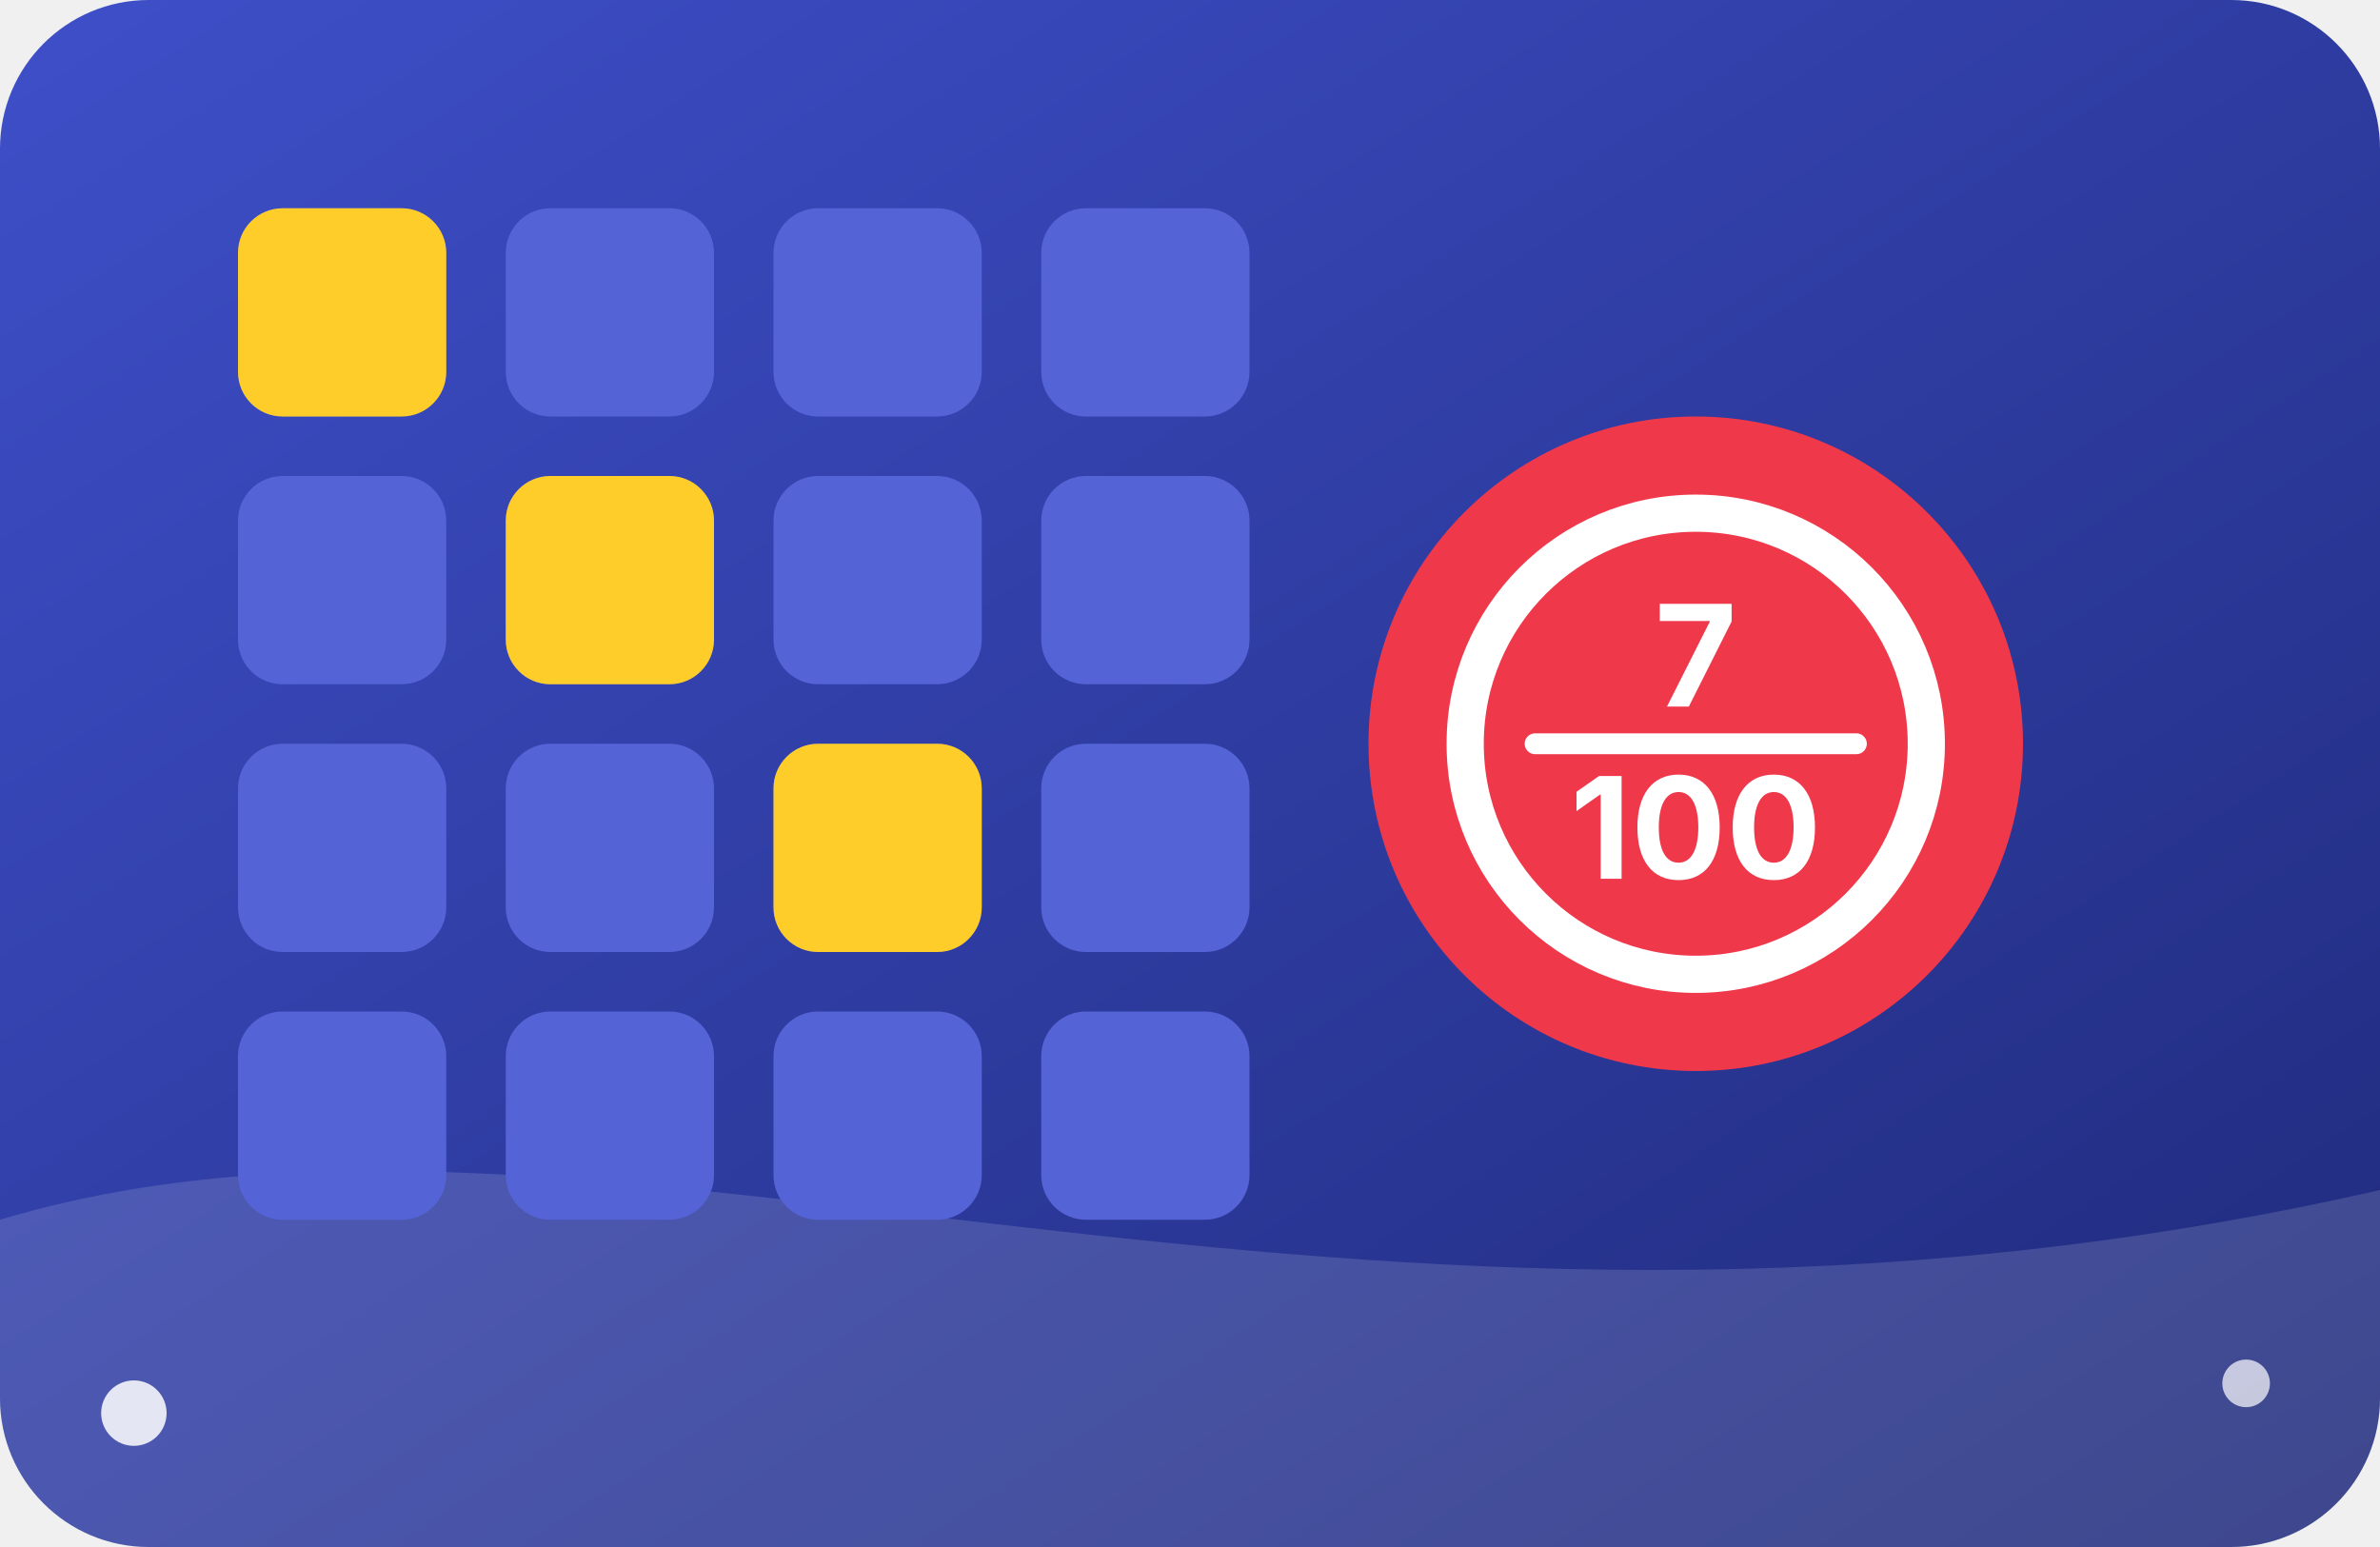
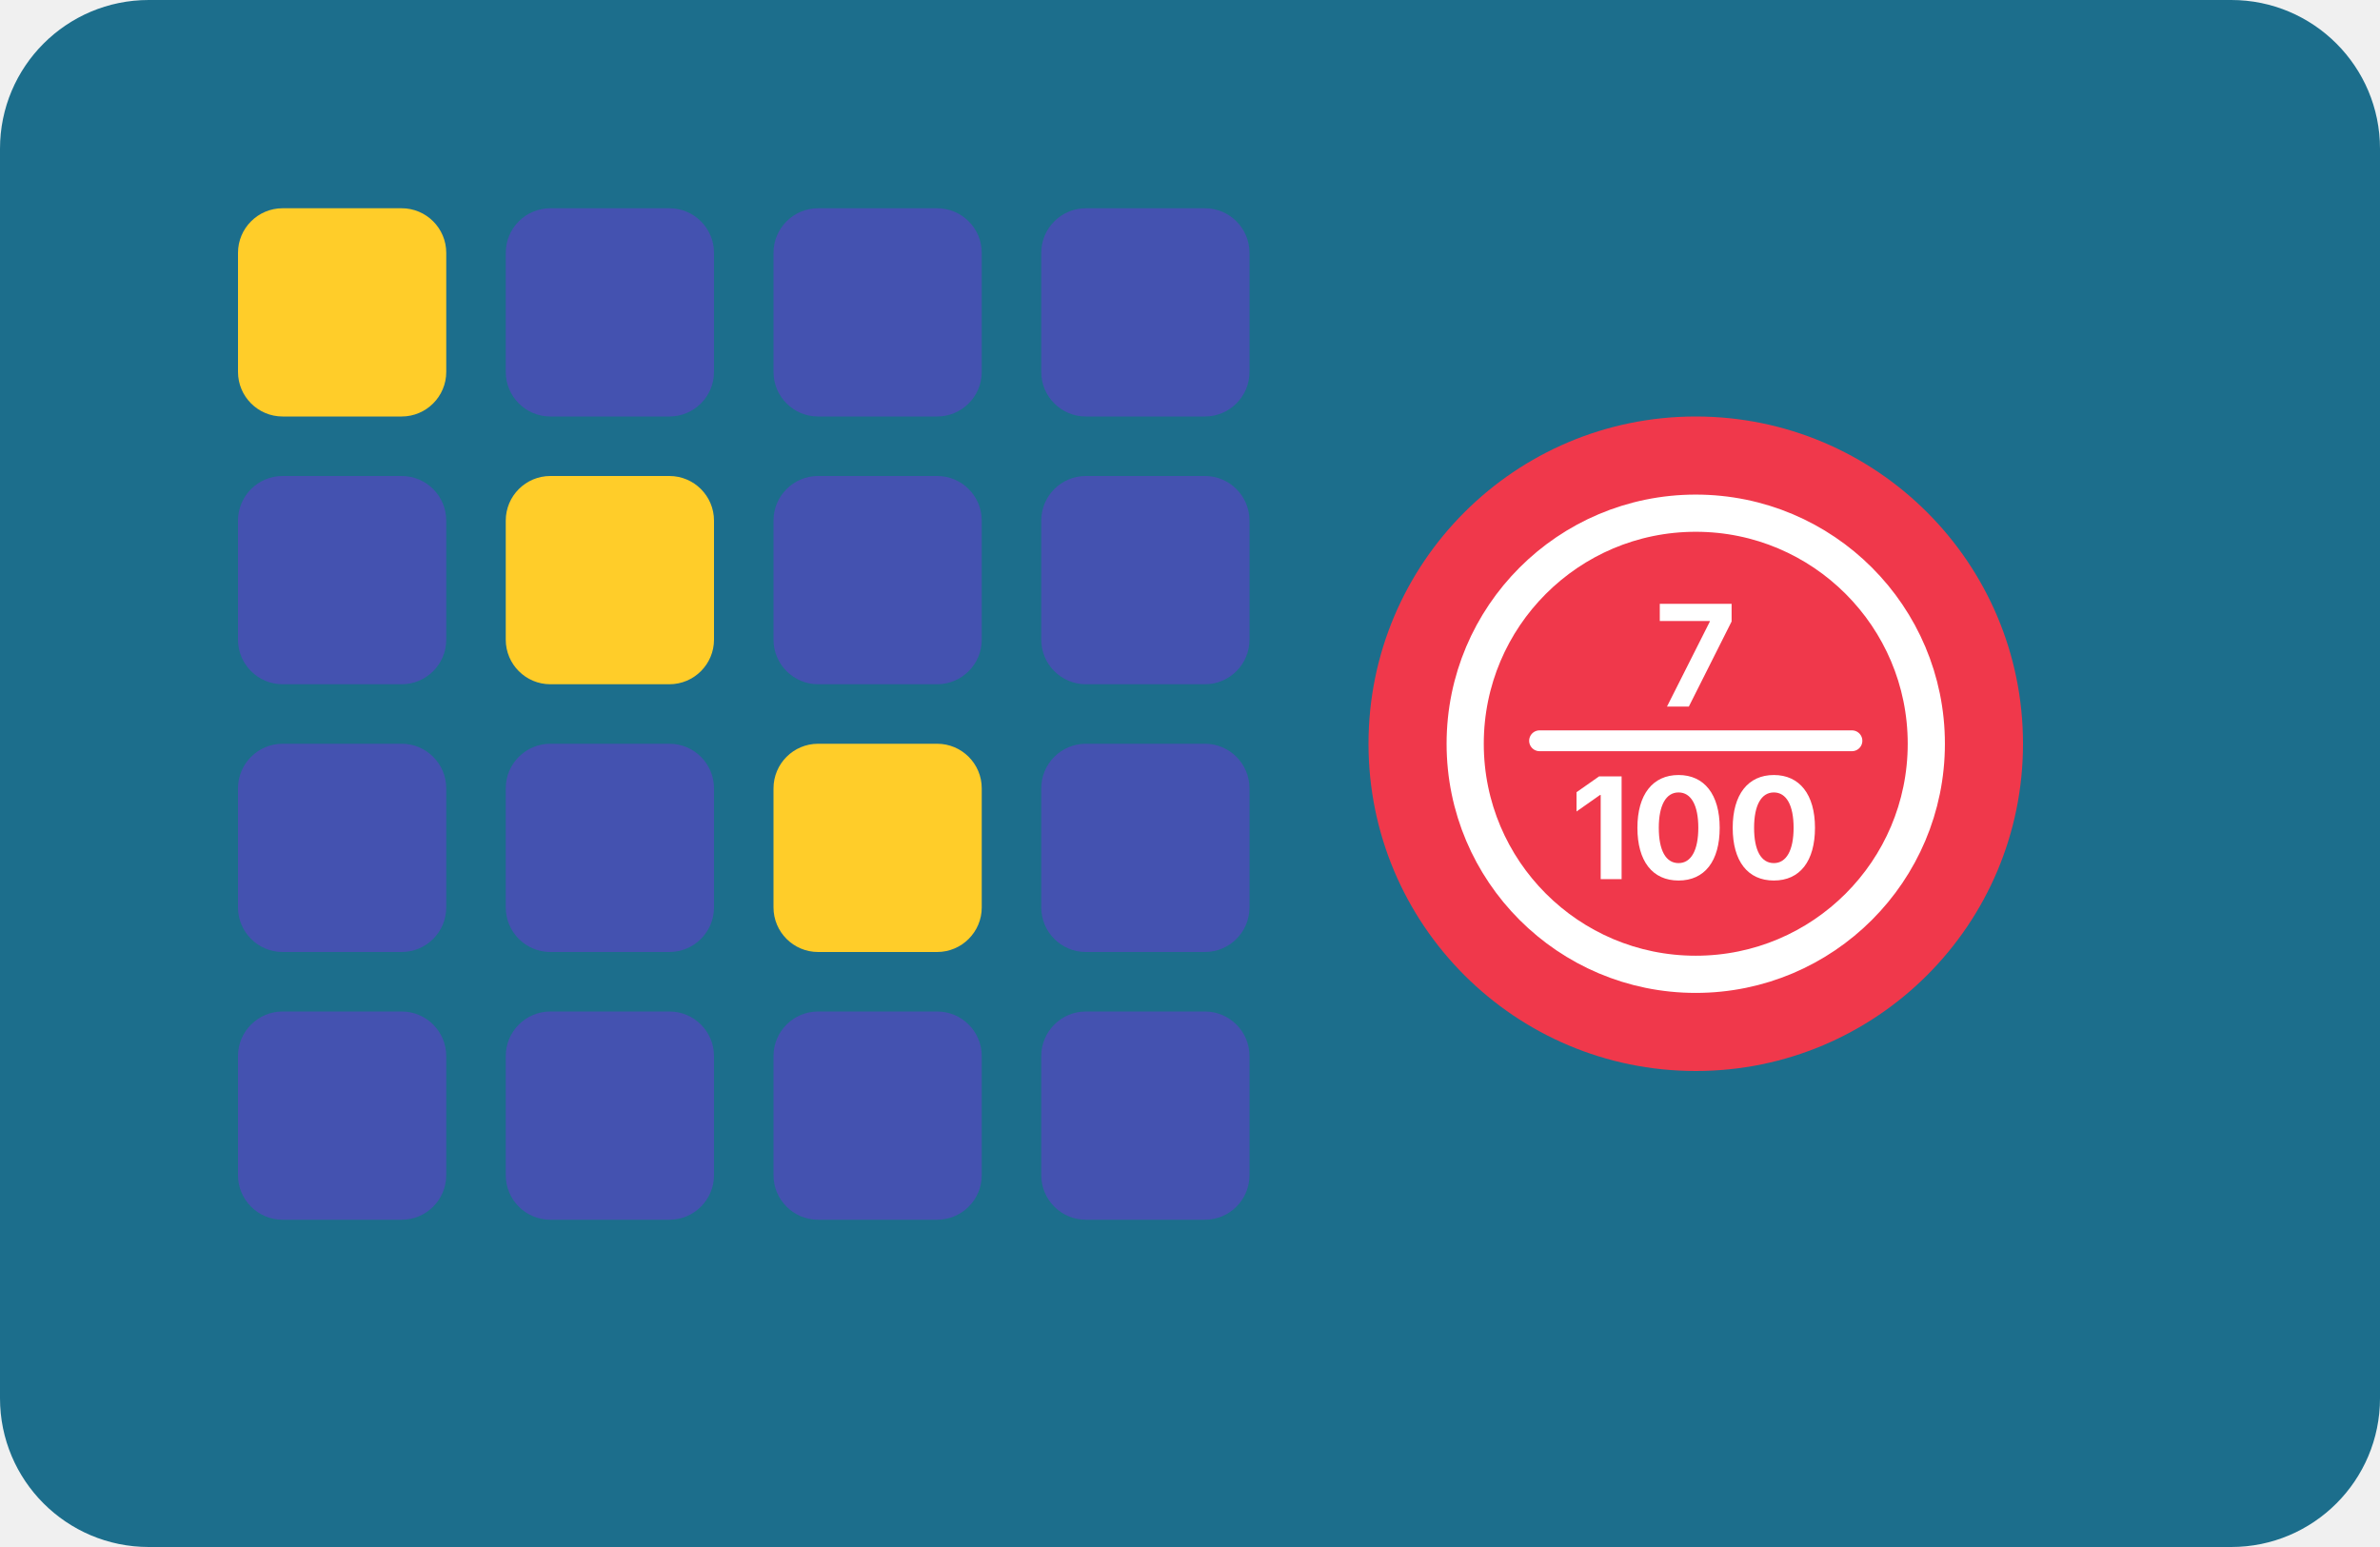
<svg xmlns="http://www.w3.org/2000/svg" viewBox="0 0 160 104" role="img" aria-label="Бинго, орундук мааниси менен">
  <defs>
-     <linearGradient id="b2g" x1="0" y1="0" x2="1" y2="1">
-       <stop offset="0" stop-color="#3E4FC9" />
-       <stop offset="1" stop-color="#1F2A7A" />
-     </linearGradient>
-     <clipPath id="b2c">
+     <clipPath id="c">
      <rect width="160" height="104" rx="10" />
    </clipPath>
  </defs>
-   <g clip-path="url(#b2c)">
-     <rect width="160" height="104" fill="url(#b2g)" />
-     <path d="M0 82C40 70 90 96 160 80V104H0Z" fill="#fff" opacity=".14" />
+   <g clip-path="url(#c)">
+     <rect width="160" height="104" fill="#1C6E8C" />
+     <rect x="16" y="14" width="14" height="14" rx="3" fill="#FFCD29" />
+     <rect x="34" y="14" width="14" height="14" rx="3" fill="#4452B0" />
+     <rect x="52" y="14" width="14" height="14" rx="3" fill="#4452B0" />
+     <rect x="70" y="14" width="14" height="14" rx="3" fill="#4452B0" />
+     <rect x="16" y="32" width="14" height="14" rx="3" fill="#4452B0" />
+     <rect x="34" y="32" width="14" height="14" rx="3" fill="#FFCD29" />
+     <rect x="52" y="32" width="14" height="14" rx="3" fill="#4452B0" />
+     <rect x="70" y="32" width="14" height="14" rx="3" fill="#4452B0" />
+     <rect x="16" y="50" width="14" height="14" rx="3" fill="#4452B0" />
+     <rect x="34" y="50" width="14" height="14" rx="3" fill="#4452B0" />
+     <rect x="52" y="50" width="14" height="14" rx="3" fill="#FFCD29" />
+     <rect x="70" y="50" width="14" height="14" rx="3" fill="#4452B0" />
+     <rect x="16" y="68" width="14" height="14" rx="3" fill="#4452B0" />
+     <rect x="34" y="68" width="14" height="14" rx="3" fill="#4452B0" />
+     <rect x="52" y="68" width="14" height="14" rx="3" fill="#4452B0" />
+     <rect x="70" y="68" width="14" height="14" rx="3" fill="#4452B0" />
+     <circle cx="114" cy="50" r="22" fill="#F0384B" />
+     <circle cx="114" cy="50" r="15.5" fill="none" stroke="#fff" stroke-width="2.5" />
+     <text x="114" y="47.5" font-family="Inter,system-ui,sans-serif" font-weight="700" text-anchor="middle" font-size="9.5" fill="#fff">7</text>
+     <text x="114" y="59.1" font-family="Inter,system-ui,sans-serif" font-weight="700" text-anchor="middle" font-size="9.5" fill="#fff">100</text>
+     <path d="M103.5 49.8H124.5" stroke="#fff" stroke-width="1.4" stroke-linecap="round" />
  </g>
-   <circle cx="9" cy="95" r="2.2" fill="#fff" opacity=".85" />
-   <circle cx="151" cy="93" r="1.6" fill="#fff" opacity=".7" />
-   <rect x="16" y="14" width="14" height="14" rx="3" fill="#5463D6" />
-   <rect x="34" y="14" width="14" height="14" rx="3" fill="#5463D6" />
-   <rect x="52" y="14" width="14" height="14" rx="3" fill="#5463D6" />
-   <rect x="70" y="14" width="14" height="14" rx="3" fill="#5463D6" />
-   <rect x="16" y="32" width="14" height="14" rx="3" fill="#5463D6" />
-   <rect x="34" y="32" width="14" height="14" rx="3" fill="#5463D6" />
-   <rect x="52" y="32" width="14" height="14" rx="3" fill="#5463D6" />
-   <rect x="70" y="32" width="14" height="14" rx="3" fill="#5463D6" />
-   <rect x="16" y="50" width="14" height="14" rx="3" fill="#5463D6" />
-   <rect x="34" y="50" width="14" height="14" rx="3" fill="#5463D6" />
-   <rect x="52" y="50" width="14" height="14" rx="3" fill="#5463D6" />
-   <rect x="70" y="50" width="14" height="14" rx="3" fill="#5463D6" />
-   <rect x="16" y="68" width="14" height="14" rx="3" fill="#5463D6" />
-   <rect x="34" y="68" width="14" height="14" rx="3" fill="#5463D6" />
-   <rect x="52" y="68" width="14" height="14" rx="3" fill="#5463D6" />
-   <rect x="70" y="68" width="14" height="14" rx="3" fill="#5463D6" />
-   <rect x="16" y="14" width="14" height="14" rx="3" fill="#FFCD29" />
-   <rect x="34" y="32" width="14" height="14" rx="3" fill="#FFCD29" />
-   <rect x="52" y="50" width="14" height="14" rx="3" fill="#FFCD29" />
-   <circle cx="114" cy="50" r="22" fill="#F0384B" />
-   <circle cx="114" cy="50" r="15.5" fill="none" stroke="#fff" stroke-width="2.5" />
-   <g font-family="Inter,system-ui,sans-serif" font-weight="700" text-anchor="middle" font-size="9.5" fill="#fff">
-     <text x="114" y="47.5">7</text>
-     <text x="114" y="59.075">100</text>
-   </g>
-   <path d="M103.2 50H124.8" stroke="#fff" stroke-width="1.4" stroke-linecap="round" />
</svg>
